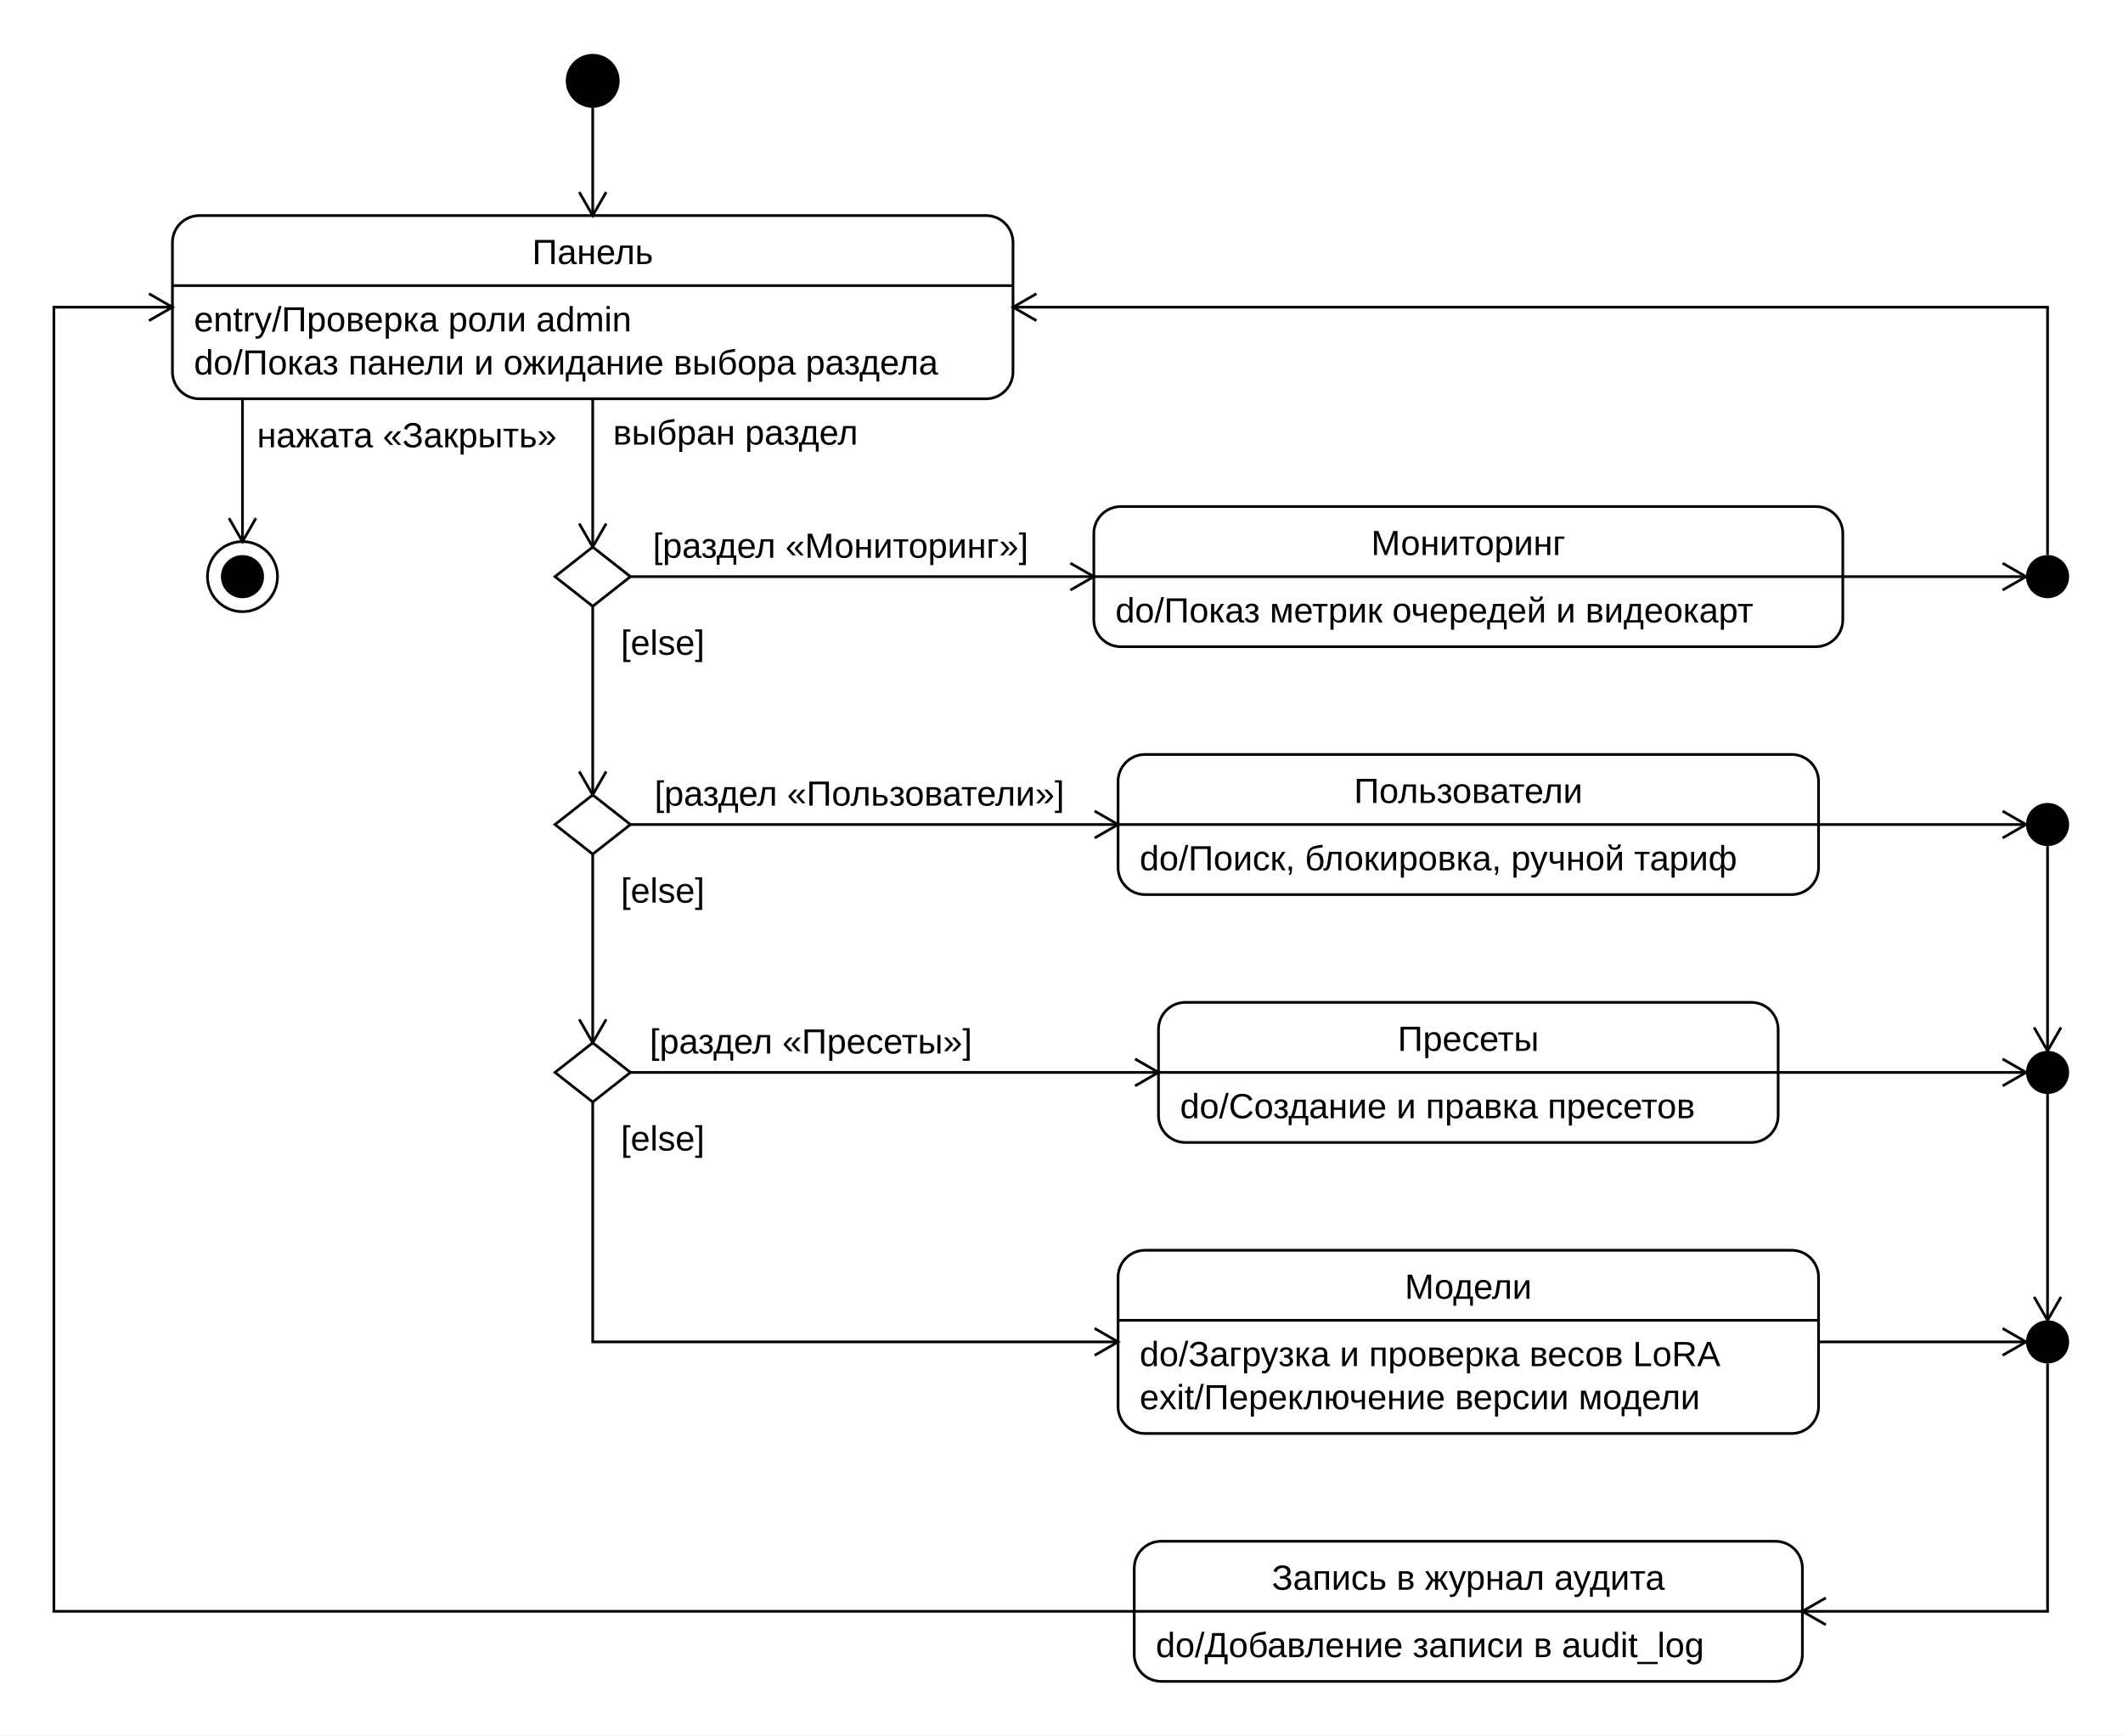
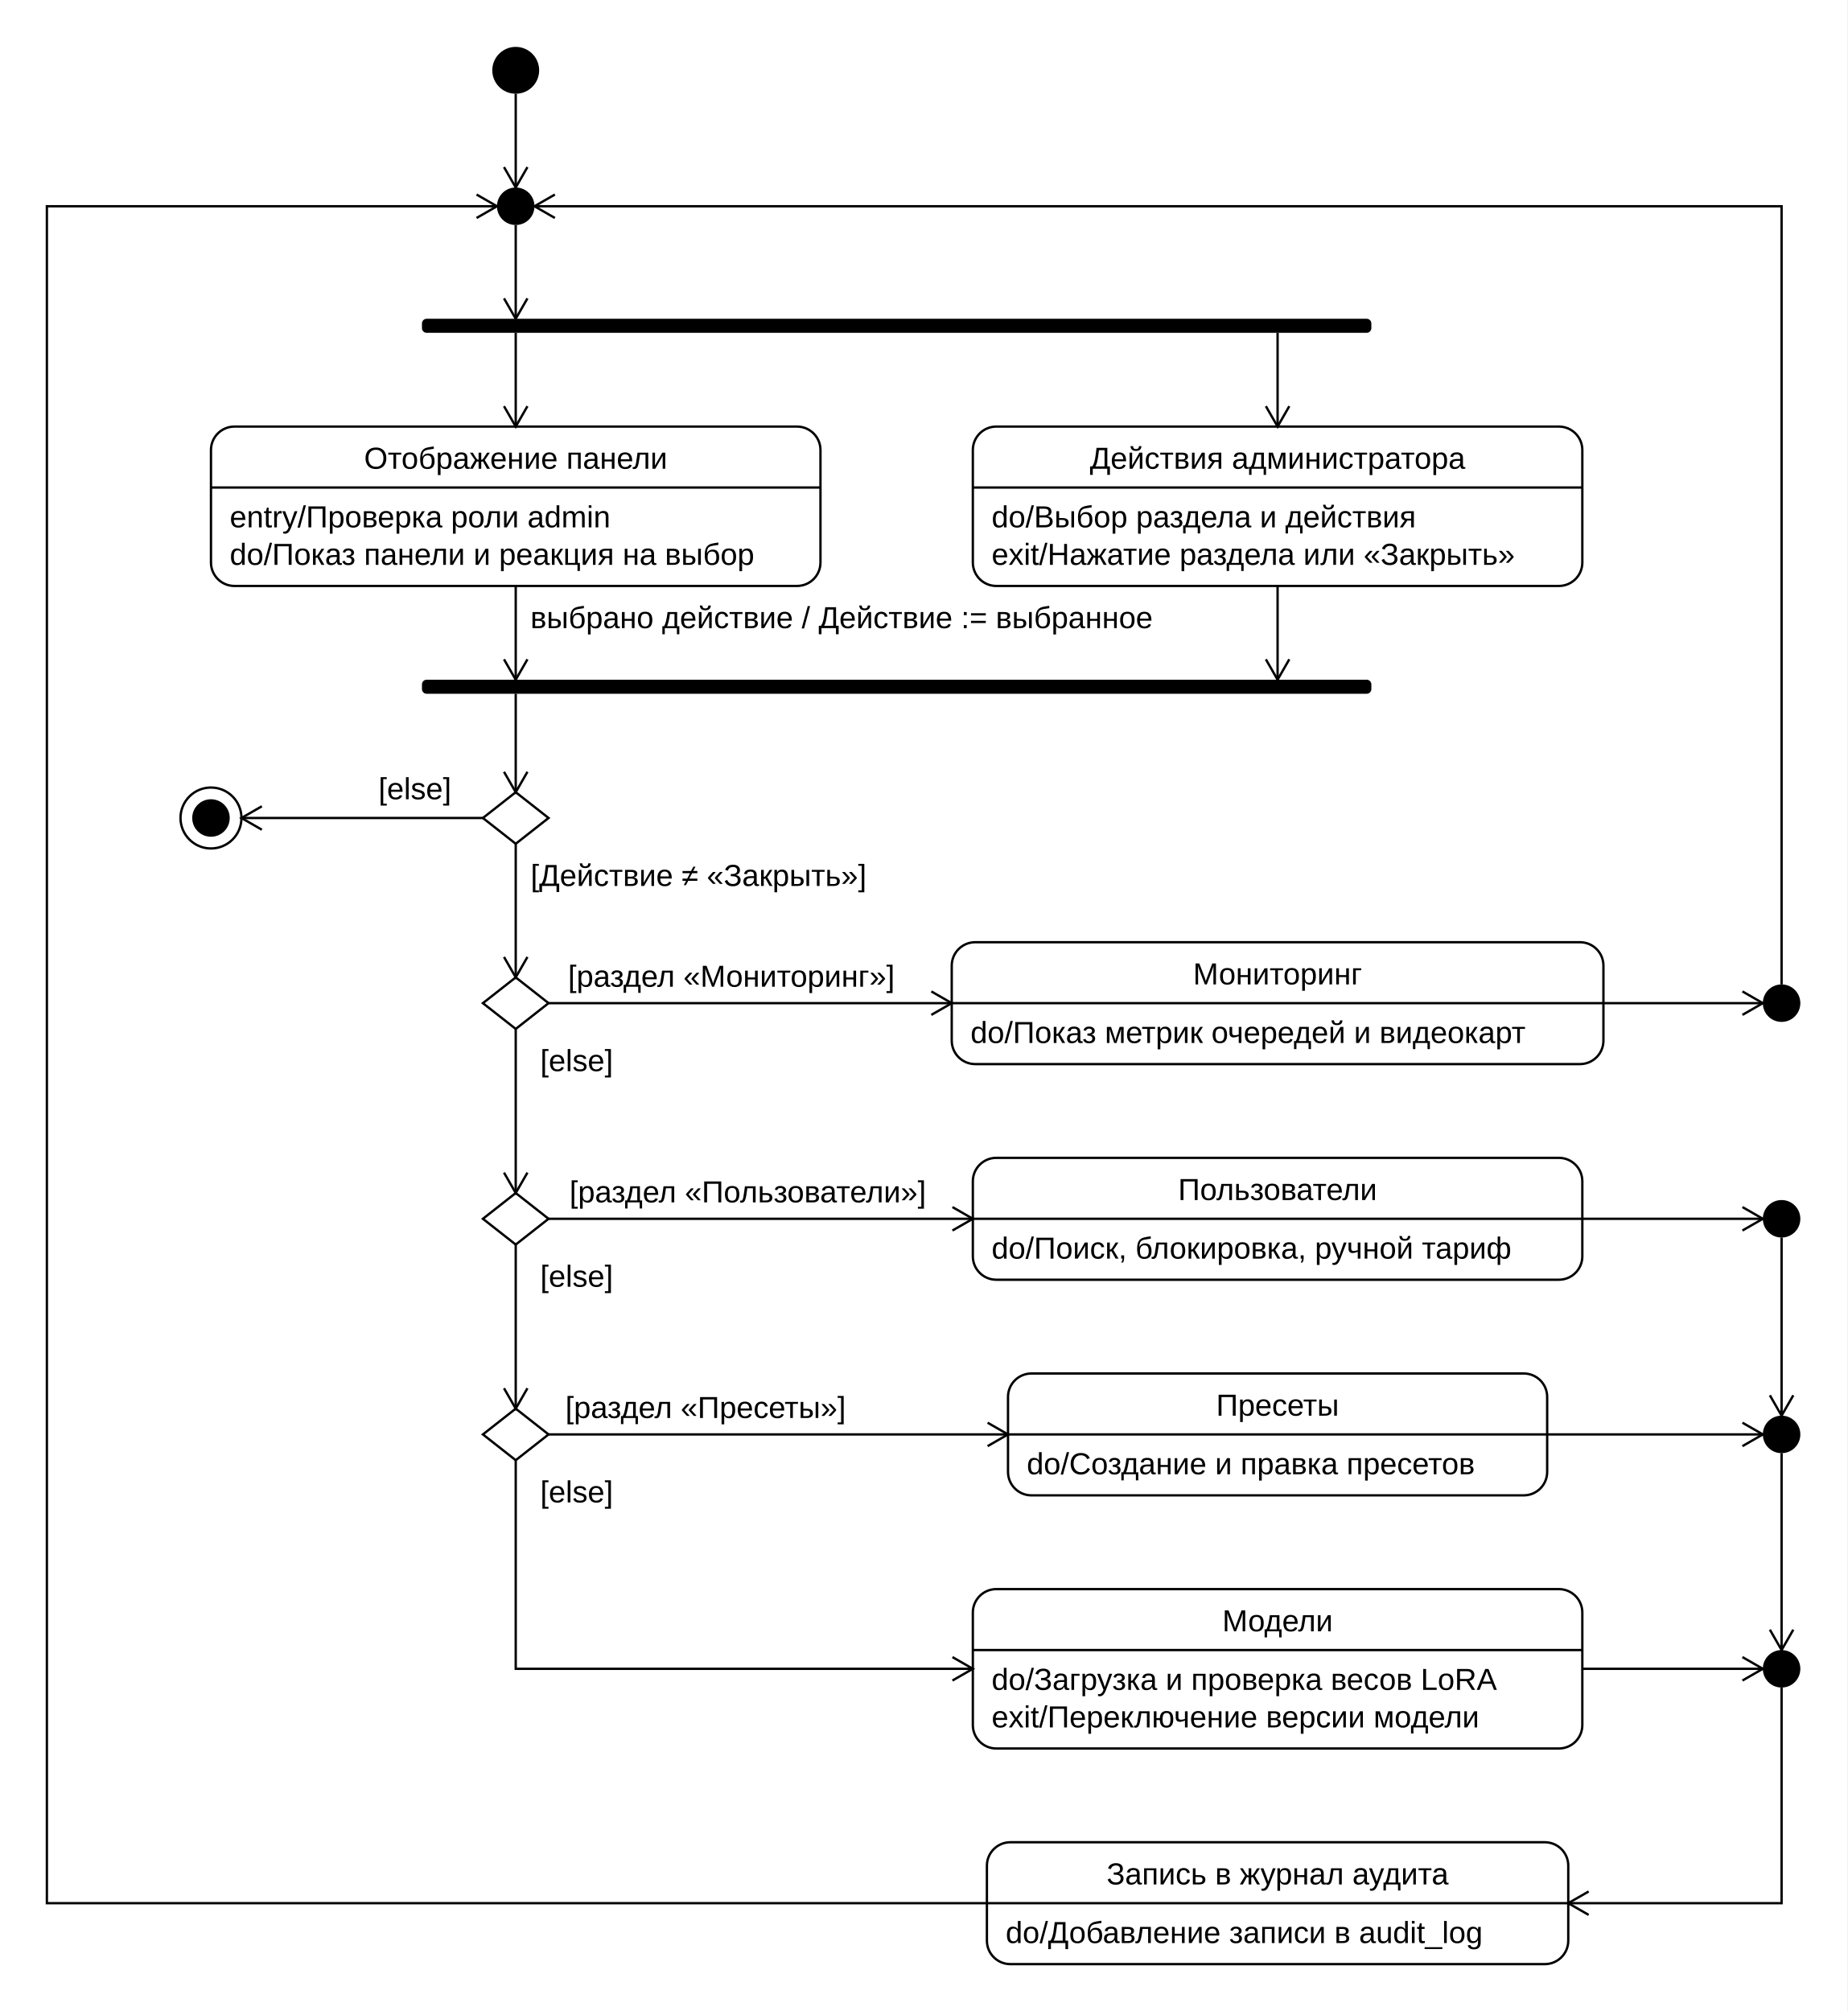
- <svg xmlns="http://www.w3.org/2000/svg" width="788" height="644" viewBox="10 52 788 644">
-   <rect x="10" y="52" width="788" height="644" fill="#fff" />
+ <svg xmlns="http://www.w3.org/2000/svg" width="788" height="858" viewBox="10 52 788 858">
+   <rect x="10" y="52" width="788" height="858" fill="#fff" />
  <circle cx="230.0" cy="82.0" r="10.0" fill="#000" />
-   <rect x="74" y="132" width="312" height="68" rx="10" ry="10" fill="#fff" stroke="#000" />
-   <text x="230.0" y="150.0" font-family="Arial, Helvetica, sans-serif" font-size="13" text-anchor="middle" font-weight="normal" fill="#000">Панель</text>
-   <line x1="74" y1="158" x2="386" y2="158" stroke="#000" />
-   <text x="82.0" y="175.0" font-family="Arial, Helvetica, sans-serif" font-size="13" text-anchor="start" font-weight="normal" fill="#000">entry/Проверка роли admin</text>
-   <text x="82.0" y="191.0" font-family="Arial, Helvetica, sans-serif" font-size="13" text-anchor="start" font-weight="normal" fill="#000">do/Показ панели и ожидание выбора раздела</text>
-   <circle cx="100.0" cy="266.0" r="13.0" fill="#fff" stroke="#000" />
-   <circle cx="100.0" cy="266.0" r="8.0" fill="#000" />
-   <polygon points="216,266.0 230.0,255 244,266.0 230.0,277" fill="#fff" stroke="#000" />
-   <rect x="416" y="240" width="278" height="52" rx="10" ry="10" fill="#fff" stroke="#000" />
-   <text x="555.0" y="258.0" font-family="Arial, Helvetica, sans-serif" font-size="13" text-anchor="middle" font-weight="normal" fill="#000">Мониторинг</text>
-   <line x1="416" y1="266" x2="694" y2="266" stroke="#000" />
-   <text x="424.0" y="283.0" font-family="Arial, Helvetica, sans-serif" font-size="13" text-anchor="start" font-weight="normal" fill="#000">do/Показ метрик очередей и видеокарт</text>
-   <polygon points="216,358.0 230.0,347 244,358.0 230.0,369" fill="#fff" stroke="#000" />
-   <rect x="425" y="332" width="260" height="52" rx="10" ry="10" fill="#fff" stroke="#000" />
-   <text x="555.0" y="350.0" font-family="Arial, Helvetica, sans-serif" font-size="13" text-anchor="middle" font-weight="normal" fill="#000">Пользователи</text>
-   <line x1="425" y1="358" x2="685" y2="358" stroke="#000" />
-   <text x="433.0" y="375.0" font-family="Arial, Helvetica, sans-serif" font-size="13" text-anchor="start" font-weight="normal" fill="#000">do/Поиск, блокировка, ручной тариф</text>
-   <polygon points="216,450.0 230.0,439 244,450.0 230.0,461" fill="#fff" stroke="#000" />
-   <rect x="440" y="424" width="230" height="52" rx="10" ry="10" fill="#fff" stroke="#000" />
-   <text x="555.0" y="442.0" font-family="Arial, Helvetica, sans-serif" font-size="13" text-anchor="middle" font-weight="normal" fill="#000">Пресеты</text>
-   <line x1="440" y1="450" x2="670" y2="450" stroke="#000" />
-   <text x="448.0" y="467.0" font-family="Arial, Helvetica, sans-serif" font-size="13" text-anchor="start" font-weight="normal" fill="#000">do/Создание и правка пресетов</text>
-   <rect x="425" y="516" width="260" height="68" rx="10" ry="10" fill="#fff" stroke="#000" />
-   <text x="555.0" y="534.0" font-family="Arial, Helvetica, sans-serif" font-size="13" text-anchor="middle" font-weight="normal" fill="#000">Модели</text>
-   <line x1="425" y1="542" x2="685" y2="542" stroke="#000" />
-   <text x="433.0" y="559.0" font-family="Arial, Helvetica, sans-serif" font-size="13" text-anchor="start" font-weight="normal" fill="#000">do/Загрузка и проверка весов LoRA</text>
-   <text x="433.0" y="575.0" font-family="Arial, Helvetica, sans-serif" font-size="13" text-anchor="start" font-weight="normal" fill="#000">exit/Переключение версии модели</text>
-   <circle cx="770.0" cy="266.0" r="8.0" fill="#000" />
-   <circle cx="770.0" cy="358.0" r="8.0" fill="#000" />
-   <circle cx="770.0" cy="450.0" r="8.0" fill="#000" />
-   <circle cx="770.0" cy="550.0" r="8.0" fill="#000" />
-   <rect x="431" y="624" width="248" height="52" rx="10" ry="10" fill="#fff" stroke="#000" />
-   <text x="555.0" y="642.0" font-family="Arial, Helvetica, sans-serif" font-size="13" text-anchor="middle" font-weight="normal" fill="#000">Запись в журнал аудита</text>
-   <line x1="431" y1="650" x2="679" y2="650" stroke="#000" />
-   <text x="439.0" y="667.0" font-family="Arial, Helvetica, sans-serif" font-size="13" text-anchor="start" font-weight="normal" fill="#000">do/Добавление записи в audit_log</text>
+   <circle cx="230.0" cy="140.0" r="8.0" fill="#000" />
+   <rect x="190" y="188" width="405" height="6" rx="2" fill="#000" />
+   <rect x="100" y="234" width="260" height="68" rx="10" ry="10" fill="#fff" stroke="#000" />
+   <text x="230.0" y="252.0" font-family="Arial, Helvetica, sans-serif" font-size="13" text-anchor="middle" font-weight="normal" fill="#000">Отображение панели</text>
+   <line x1="100" y1="260" x2="360" y2="260" stroke="#000" />
+   <text x="108.0" y="277.0" font-family="Arial, Helvetica, sans-serif" font-size="13" text-anchor="start" font-weight="normal" fill="#000">entry/Проверка роли admin</text>
+   <text x="108.0" y="293.0" font-family="Arial, Helvetica, sans-serif" font-size="13" text-anchor="start" font-weight="normal" fill="#000">do/Показ панели и реакция на выбор</text>
+   <rect x="425" y="234" width="260" height="68" rx="10" ry="10" fill="#fff" stroke="#000" />
+   <text x="555.0" y="252.0" font-family="Arial, Helvetica, sans-serif" font-size="13" text-anchor="middle" font-weight="normal" fill="#000">Действия администратора</text>
+   <line x1="425" y1="260" x2="685" y2="260" stroke="#000" />
+   <text x="433.0" y="277.0" font-family="Arial, Helvetica, sans-serif" font-size="13" text-anchor="start" font-weight="normal" fill="#000">do/Выбор раздела и действия</text>
+   <text x="433.0" y="293.0" font-family="Arial, Helvetica, sans-serif" font-size="13" text-anchor="start" font-weight="normal" fill="#000">exit/Нажатие раздела или «Закрыть»</text>
+   <rect x="190" y="342" width="405" height="6" rx="2" fill="#000" />
+   <polygon points="216,401.0 230.0,390 244,401.0 230.0,412" fill="#fff" stroke="#000" />
+   <circle cx="100.0" cy="401.0" r="13.0" fill="#fff" stroke="#000" />
+   <circle cx="100.0" cy="401.0" r="8.0" fill="#000" />
+   <polygon points="216,480.0 230.0,469 244,480.0 230.0,491" fill="#fff" stroke="#000" />
+   <rect x="416" y="454" width="278" height="52" rx="10" ry="10" fill="#fff" stroke="#000" />
+   <text x="555.0" y="472.0" font-family="Arial, Helvetica, sans-serif" font-size="13" text-anchor="middle" font-weight="normal" fill="#000">Мониторинг</text>
+   <line x1="416" y1="480" x2="694" y2="480" stroke="#000" />
+   <text x="424.0" y="497.0" font-family="Arial, Helvetica, sans-serif" font-size="13" text-anchor="start" font-weight="normal" fill="#000">do/Показ метрик очередей и видеокарт</text>
+   <polygon points="216,572.0 230.0,561 244,572.0 230.0,583" fill="#fff" stroke="#000" />
+   <rect x="425" y="546" width="260" height="52" rx="10" ry="10" fill="#fff" stroke="#000" />
+   <text x="555.0" y="564.0" font-family="Arial, Helvetica, sans-serif" font-size="13" text-anchor="middle" font-weight="normal" fill="#000">Пользователи</text>
+   <line x1="425" y1="572" x2="685" y2="572" stroke="#000" />
+   <text x="433.0" y="589.0" font-family="Arial, Helvetica, sans-serif" font-size="13" text-anchor="start" font-weight="normal" fill="#000">do/Поиск, блокировка, ручной тариф</text>
+   <polygon points="216,664.0 230.0,653 244,664.0 230.0,675" fill="#fff" stroke="#000" />
+   <rect x="440" y="638" width="230" height="52" rx="10" ry="10" fill="#fff" stroke="#000" />
+   <text x="555.0" y="656.0" font-family="Arial, Helvetica, sans-serif" font-size="13" text-anchor="middle" font-weight="normal" fill="#000">Пресеты</text>
+   <line x1="440" y1="664" x2="670" y2="664" stroke="#000" />
+   <text x="448.0" y="681.0" font-family="Arial, Helvetica, sans-serif" font-size="13" text-anchor="start" font-weight="normal" fill="#000">do/Создание и правка пресетов</text>
+   <rect x="425" y="730" width="260" height="68" rx="10" ry="10" fill="#fff" stroke="#000" />
+   <text x="555.0" y="748.0" font-family="Arial, Helvetica, sans-serif" font-size="13" text-anchor="middle" font-weight="normal" fill="#000">Модели</text>
+   <line x1="425" y1="756" x2="685" y2="756" stroke="#000" />
+   <text x="433.0" y="773.0" font-family="Arial, Helvetica, sans-serif" font-size="13" text-anchor="start" font-weight="normal" fill="#000">do/Загрузка и проверка весов LoRA</text>
+   <text x="433.0" y="789.0" font-family="Arial, Helvetica, sans-serif" font-size="13" text-anchor="start" font-weight="normal" fill="#000">exit/Переключение версии модели</text>
+   <circle cx="770.0" cy="480.0" r="8.0" fill="#000" />
+   <circle cx="770.0" cy="572.0" r="8.0" fill="#000" />
+   <circle cx="770.0" cy="664.0" r="8.0" fill="#000" />
+   <circle cx="770.0" cy="764.0" r="8.0" fill="#000" />
+   <rect x="431" y="838" width="248" height="52" rx="10" ry="10" fill="#fff" stroke="#000" />
+   <text x="555.0" y="856.0" font-family="Arial, Helvetica, sans-serif" font-size="13" text-anchor="middle" font-weight="normal" fill="#000">Запись в журнал аудита</text>
+   <line x1="431" y1="864" x2="679" y2="864" stroke="#000" />
+   <text x="439.0" y="881.0" font-family="Arial, Helvetica, sans-serif" font-size="13" text-anchor="start" font-weight="normal" fill="#000">do/Добавление записи в audit_log</text>
+   <path d="M230.0,194.0 L230.0,234.0" fill="none" stroke="#000" />
+   <path d="M225.0,225.3 L230.0,234.0 L235.0,225.3" fill="none" stroke="#000" />
+   <path d="M555.0,194.0 L555.0,234.0" fill="none" stroke="#000" />
+   <path d="M550.0,225.3 L555.0,234.0 L560.0,225.3" fill="none" stroke="#000" />
+   <path d="M230.0,302.0 L230.0,342.0" fill="none" stroke="#000" />
+   <path d="M225.0,333.3 L230.0,342.0 L235.0,333.3" fill="none" stroke="#000" />
+   <path d="M555.0,302.0 L555.0,342.0" fill="none" stroke="#000" />
+   <path d="M550.0,333.3 L555.0,342.0 L560.0,333.3" fill="none" stroke="#000" />
  <path d="M230.0,92.0 L230.0,132.0" fill="none" stroke="#000" />
  <path d="M225.0,123.3 L230.0,132.0 L235.0,123.3" fill="none" stroke="#000" />
-   <path d="M230.0,200.0 L230.0,255.0" fill="none" stroke="#000" />
-   <path d="M225.0,246.3 L230.0,255.0 L235.0,246.3" fill="none" stroke="#000" />
-   <path d="M100.0,200.0 L100.0,210.0 L100.0,253.0" fill="none" stroke="#000" />
-   <path d="M95.0,244.3 L100.0,253.0 L105.0,244.3" fill="none" stroke="#000" />
-   <path d="M244.0,266.0 L416.0,266.0" fill="none" stroke="#000" />
-   <path d="M407.3,271.0 L416.0,266.0 L407.3,261.0" fill="none" stroke="#000" />
-   <path d="M230.0,277.0 L230.0,347.0" fill="none" stroke="#000" />
-   <path d="M225.0,338.3 L230.0,347.0 L235.0,338.3" fill="none" stroke="#000" />
-   <path d="M244.0,358.0 L425.0,358.0" fill="none" stroke="#000" />
-   <path d="M416.3,363.0 L425.0,358.0 L416.3,353.0" fill="none" stroke="#000" />
-   <path d="M230.0,369.0 L230.0,439.0" fill="none" stroke="#000" />
-   <path d="M225.0,430.3 L230.0,439.0 L235.0,430.3" fill="none" stroke="#000" />
-   <path d="M244.0,450.0 L440.0,450.0" fill="none" stroke="#000" />
-   <path d="M431.3,455.0 L440.0,450.0 L431.3,445.0" fill="none" stroke="#000" />
-   <path d="M230.0,461.0 L230.0,550.0 L425.0,550.0" fill="none" stroke="#000" />
-   <path d="M416.3,555.0 L425.0,550.0 L416.3,545.0" fill="none" stroke="#000" />
-   <path d="M694.0,266.0 L762.0,266.0" fill="none" stroke="#000" />
-   <path d="M753.3,271.0 L762.0,266.0 L753.3,261.0" fill="none" stroke="#000" />
-   <path d="M770.0,258.0 L770.0,166.0 L386.0,166.0" fill="none" stroke="#000" />
-   <path d="M394.7,161.0 L386.0,166.0 L394.7,171.0" fill="none" stroke="#000" />
-   <path d="M685.0,358.0 L762.0,358.0" fill="none" stroke="#000" />
-   <path d="M753.3,363.0 L762.0,358.0 L753.3,353.0" fill="none" stroke="#000" />
-   <path d="M770.0,366.0 L770.0,442.0" fill="none" stroke="#000" />
-   <path d="M765.0,433.3 L770.0,442.0 L775.0,433.3" fill="none" stroke="#000" />
-   <path d="M670.0,450.0 L762.0,450.0" fill="none" stroke="#000" />
-   <path d="M753.3,455.0 L762.0,450.0 L753.3,445.0" fill="none" stroke="#000" />
-   <path d="M770.0,458.0 L770.0,542.0" fill="none" stroke="#000" />
-   <path d="M765.0,533.3 L770.0,542.0 L775.0,533.3" fill="none" stroke="#000" />
-   <path d="M685.0,550.0 L762.0,550.0" fill="none" stroke="#000" />
-   <path d="M753.3,555.0 L762.0,550.0 L753.3,545.0" fill="none" stroke="#000" />
-   <path d="M770.0,558.0 L770.0,650.0 L679.0,650.0" fill="none" stroke="#000" />
-   <path d="M687.7,645.0 L679.0,650.0 L687.7,655.0" fill="none" stroke="#000" />
-   <path d="M431.0,650.0 L30.0,650.0 L30.0,166.0 L74.0,166.0" fill="none" stroke="#000" />
-   <path d="M65.3,171.0 L74.0,166.0 L65.3,161.0" fill="none" stroke="#000" />
-   <rect x="235.6" y="205.0" width="94.8" height="16" fill="#fff" fill-opacity="0.85" />
-   <text x="283.0" y="217.0" font-family="Arial, Helvetica, sans-serif" font-size="13" text-anchor="middle" font-weight="normal" fill="#000">выбран раздел</text>
-   <rect x="105.3" y="206.0" width="111.4" height="16" fill="#fff" fill-opacity="0.85" />
-   <text x="161.0" y="218.0" font-family="Arial, Helvetica, sans-serif" font-size="13" text-anchor="middle" font-weight="normal" fill="#000">нажата «Закрыть»</text>
-   <rect x="251.7" y="247.0" width="140.7" height="16" fill="#fff" fill-opacity="0.85" />
-   <text x="322.0" y="259.0" font-family="Arial, Helvetica, sans-serif" font-size="13" text-anchor="middle" font-weight="normal" fill="#000">[раздел «Мониторинг»]</text>
-   <rect x="235.8" y="283.0" width="40.4" height="16" fill="#fff" fill-opacity="0.85" />
-   <text x="256.0" y="295.0" font-family="Arial, Helvetica, sans-serif" font-size="13" text-anchor="middle" font-weight="normal" fill="#000">[else]</text>
-   <rect x="251.6" y="339.0" width="154.9" height="16" fill="#fff" fill-opacity="0.85" />
-   <text x="329.0" y="351.0" font-family="Arial, Helvetica, sans-serif" font-size="13" text-anchor="middle" font-weight="normal" fill="#000">[раздел «Пользователи»]</text>
-   <rect x="235.8" y="375.0" width="40.4" height="16" fill="#fff" fill-opacity="0.85" />
-   <text x="256.0" y="387.0" font-family="Arial, Helvetica, sans-serif" font-size="13" text-anchor="middle" font-weight="normal" fill="#000">[else]</text>
-   <rect x="251.3" y="431.0" width="119.4" height="16" fill="#fff" fill-opacity="0.85" />
-   <text x="311.0" y="443.0" font-family="Arial, Helvetica, sans-serif" font-size="13" text-anchor="middle" font-weight="normal" fill="#000">[раздел «Пресеты»]</text>
-   <rect x="235.8" y="467.0" width="40.4" height="16" fill="#fff" fill-opacity="0.85" />
-   <text x="256.0" y="479.0" font-family="Arial, Helvetica, sans-serif" font-size="13" text-anchor="middle" font-weight="normal" fill="#000">[else]</text>
+   <path d="M230.0,148.0 L230.0,188.0" fill="none" stroke="#000" />
+   <path d="M225.0,179.3 L230.0,188.0 L235.0,179.3" fill="none" stroke="#000" />
+   <path d="M230.0,348.0 L230.0,390.0" fill="none" stroke="#000" />
+   <path d="M225.0,381.3 L230.0,390.0 L235.0,381.3" fill="none" stroke="#000" />
+   <path d="M230.0,412.0 L230.0,469.0" fill="none" stroke="#000" />
+   <path d="M225.0,460.3 L230.0,469.0 L235.0,460.3" fill="none" stroke="#000" />
+   <path d="M216.0,401.0 L113.0,401.0" fill="none" stroke="#000" />
+   <path d="M121.7,396.0 L113.0,401.0 L121.7,406.0" fill="none" stroke="#000" />
+   <path d="M244.0,480.0 L416.0,480.0" fill="none" stroke="#000" />
+   <path d="M407.3,485.0 L416.0,480.0 L407.3,475.0" fill="none" stroke="#000" />
+   <path d="M230.0,491.0 L230.0,561.0" fill="none" stroke="#000" />
+   <path d="M225.0,552.3 L230.0,561.0 L235.0,552.3" fill="none" stroke="#000" />
+   <path d="M244.0,572.0 L425.0,572.0" fill="none" stroke="#000" />
+   <path d="M416.3,577.0 L425.0,572.0 L416.3,567.0" fill="none" stroke="#000" />
+   <path d="M230.0,583.0 L230.0,653.0" fill="none" stroke="#000" />
+   <path d="M225.0,644.3 L230.0,653.0 L235.0,644.3" fill="none" stroke="#000" />
+   <path d="M244.0,664.0 L440.0,664.0" fill="none" stroke="#000" />
+   <path d="M431.3,669.0 L440.0,664.0 L431.3,659.0" fill="none" stroke="#000" />
+   <path d="M230.0,675.0 L230.0,764.0 L425.0,764.0" fill="none" stroke="#000" />
+   <path d="M416.3,769.0 L425.0,764.0 L416.3,759.0" fill="none" stroke="#000" />
+   <path d="M694.0,480.0 L762.0,480.0" fill="none" stroke="#000" />
+   <path d="M753.3,485.0 L762.0,480.0 L753.3,475.0" fill="none" stroke="#000" />
+   <path d="M770.0,472.0 L770.0,140.0 L238.0,140.0" fill="none" stroke="#000" />
+   <path d="M246.7,135.0 L238.0,140.0 L246.7,145.0" fill="none" stroke="#000" />
+   <path d="M685.0,572.0 L762.0,572.0" fill="none" stroke="#000" />
+   <path d="M753.3,577.0 L762.0,572.0 L753.3,567.0" fill="none" stroke="#000" />
+   <path d="M770.0,580.0 L770.0,656.0" fill="none" stroke="#000" />
+   <path d="M765.0,647.3 L770.0,656.0 L775.0,647.3" fill="none" stroke="#000" />
+   <path d="M670.0,664.0 L762.0,664.0" fill="none" stroke="#000" />
+   <path d="M753.3,669.0 L762.0,664.0 L753.3,659.0" fill="none" stroke="#000" />
+   <path d="M770.0,672.0 L770.0,756.0" fill="none" stroke="#000" />
+   <path d="M765.0,747.3 L770.0,756.0 L775.0,747.3" fill="none" stroke="#000" />
+   <path d="M685.0,764.0 L762.0,764.0" fill="none" stroke="#000" />
+   <path d="M753.3,769.0 L762.0,764.0 L753.3,759.0" fill="none" stroke="#000" />
+   <path d="M770.0,772.0 L770.0,864.0 L679.0,864.0" fill="none" stroke="#000" />
+   <path d="M687.7,859.0 L679.0,864.0 L687.7,869.0" fill="none" stroke="#000" />
+   <path d="M431.0,864.0 L30.0,864.0 L30.0,140.0 L222.0,140.0" fill="none" stroke="#000" />
+   <path d="M213.3,145.0 L222.0,140.0 L213.3,135.0" fill="none" stroke="#000" />
+   <rect x="235.1" y="308.0" width="267.8" height="16" fill="#fff" fill-opacity="0.85" />
+   <text x="369.0" y="320.0" font-family="Arial, Helvetica, sans-serif" font-size="13" text-anchor="middle" font-weight="normal" fill="#000">выбрано действие / Действие := выбранное</text>
+   <rect x="235.1" y="418.0" width="145.8" height="16" fill="#fff" fill-opacity="0.85" />
+   <text x="308.0" y="430.0" font-family="Arial, Helvetica, sans-serif" font-size="13" text-anchor="middle" font-weight="normal" fill="#000">[Действие ≠ «Закрыть»]</text>
+   <rect x="166.8" y="381.0" width="40.4" height="16" fill="#fff" fill-opacity="0.85" />
+   <text x="187.0" y="393.0" font-family="Arial, Helvetica, sans-serif" font-size="13" text-anchor="middle" font-weight="normal" fill="#000">[else]</text>
+   <rect x="251.7" y="461.0" width="140.7" height="16" fill="#fff" fill-opacity="0.85" />
+   <text x="322.0" y="473.0" font-family="Arial, Helvetica, sans-serif" font-size="13" text-anchor="middle" font-weight="normal" fill="#000">[раздел «Мониторинг»]</text>
+   <rect x="235.8" y="497.0" width="40.4" height="16" fill="#fff" fill-opacity="0.85" />
+   <text x="256.0" y="509.0" font-family="Arial, Helvetica, sans-serif" font-size="13" text-anchor="middle" font-weight="normal" fill="#000">[else]</text>
+   <rect x="251.6" y="553.0" width="154.9" height="16" fill="#fff" fill-opacity="0.85" />
+   <text x="329.0" y="565.0" font-family="Arial, Helvetica, sans-serif" font-size="13" text-anchor="middle" font-weight="normal" fill="#000">[раздел «Пользователи»]</text>
+   <rect x="235.8" y="589.0" width="40.4" height="16" fill="#fff" fill-opacity="0.85" />
+   <text x="256.0" y="601.0" font-family="Arial, Helvetica, sans-serif" font-size="13" text-anchor="middle" font-weight="normal" fill="#000">[else]</text>
+   <rect x="251.3" y="645.0" width="119.4" height="16" fill="#fff" fill-opacity="0.85" />
+   <text x="311.0" y="657.0" font-family="Arial, Helvetica, sans-serif" font-size="13" text-anchor="middle" font-weight="normal" fill="#000">[раздел «Пресеты»]</text>
+   <rect x="235.8" y="681.0" width="40.4" height="16" fill="#fff" fill-opacity="0.85" />
+   <text x="256.0" y="693.0" font-family="Arial, Helvetica, sans-serif" font-size="13" text-anchor="middle" font-weight="normal" fill="#000">[else]</text>
</svg>
